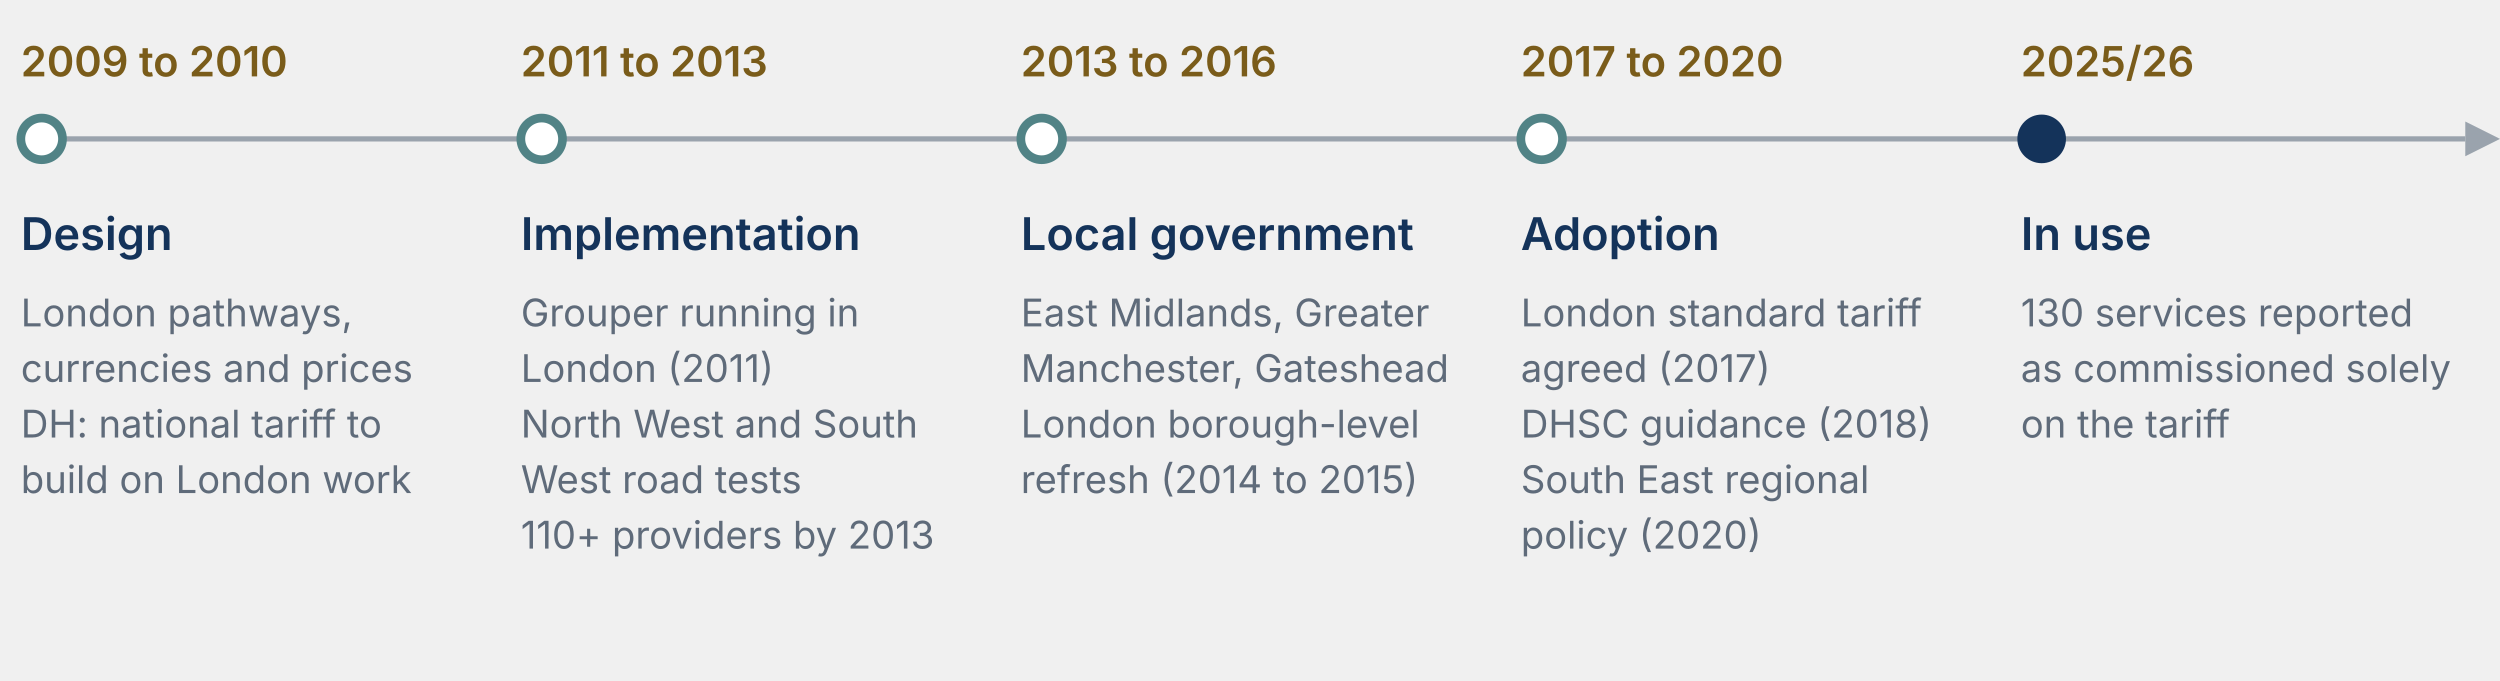
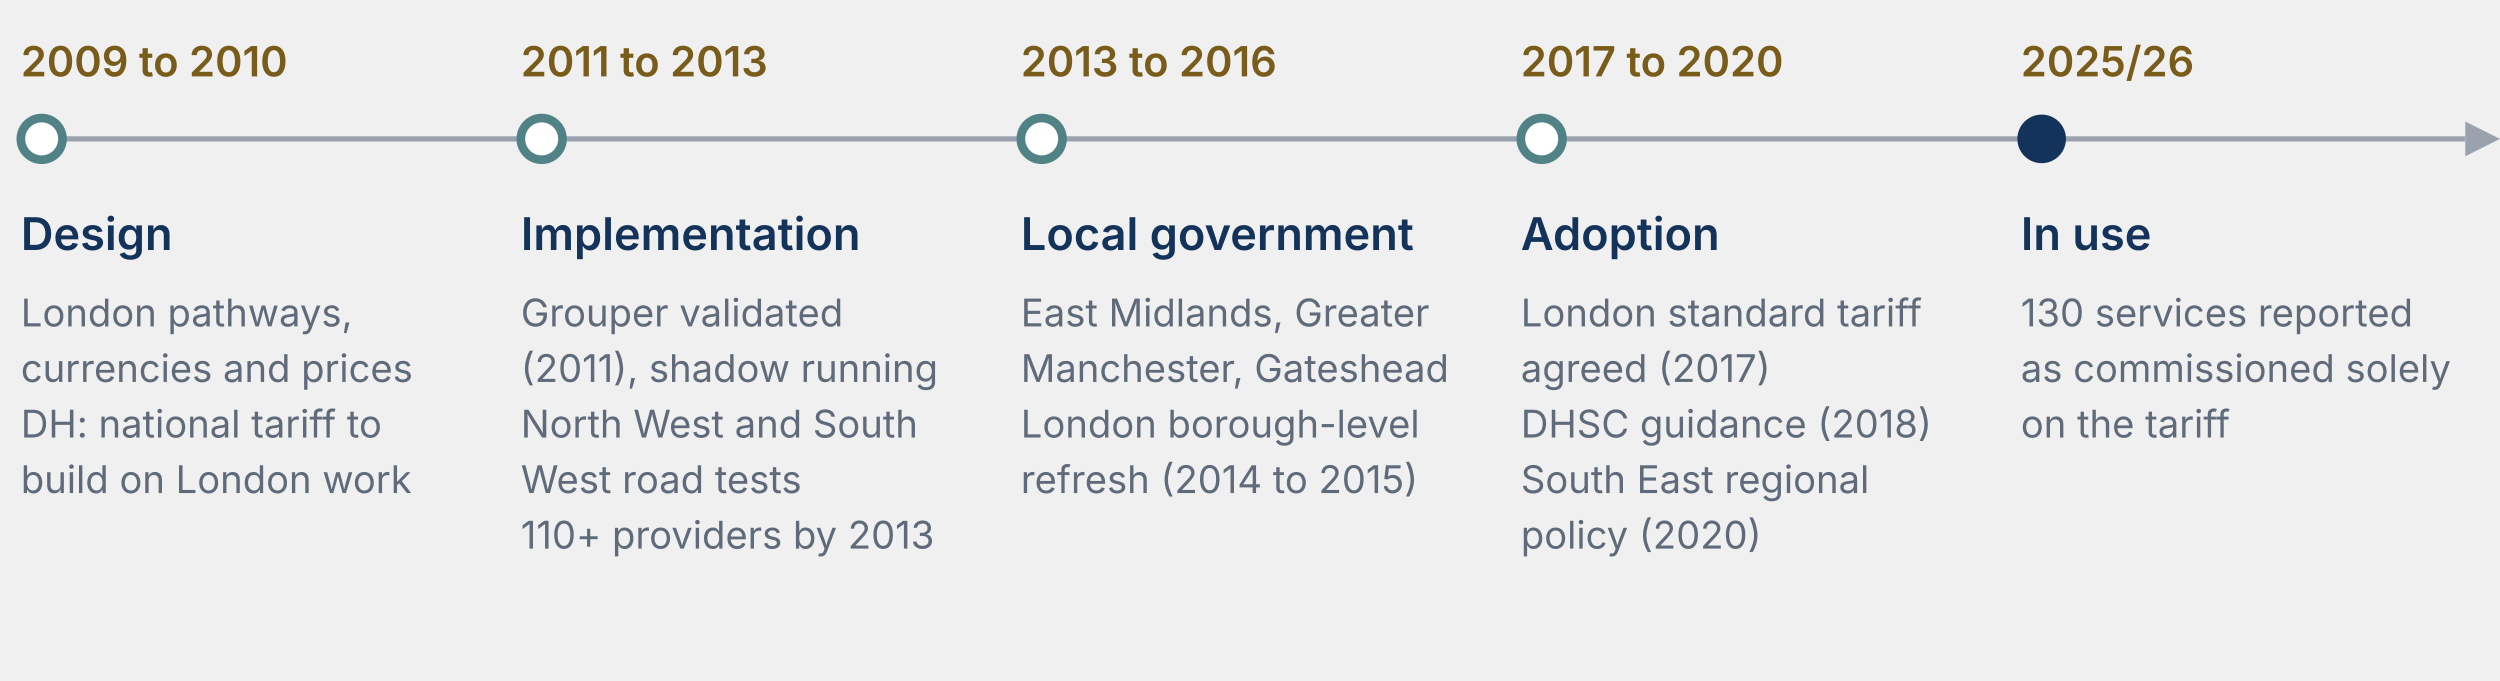
<svg xmlns="http://www.w3.org/2000/svg" viewBox="0 0 720 196" font-family="Inter, -apple-system, Segoe UI, Roboto, sans-serif">
  <line x1="6" y1="40" x2="710" y2="40" stroke="#9aa3ad" stroke-width="1.5" />
  <path d="M710 35 L720 40 L710 45 Z" fill="#9aa3ad" />
  <text x="6" y="22" font-size="12" font-weight="600" fill="#7a5c1a">2009 to 2010</text>
  <circle cx="12" cy="40" r="6" fill="#fff" stroke="#518386" stroke-width="2.5" />
  <text x="6" y="72" font-size="13" font-weight="600" fill="#14335a">Design</text>
  <text x="6" y="94" font-size="11" fill="#5f6b7a">London pathways,</text>
  <text x="6" y="110" font-size="11" fill="#5f6b7a">currencies and prices</text>
  <text x="6" y="126" font-size="11" fill="#5f6b7a">DH: national tariff to</text>
  <text x="6" y="142" font-size="11" fill="#5f6b7a">build on London work</text>
  <text x="150" y="22" font-size="12" font-weight="600" fill="#7a5c1a">2011 to 2013</text>
  <circle cx="156" cy="40" r="6" fill="#fff" stroke="#518386" stroke-width="2.5" />
  <text x="150" y="72" font-size="13" font-weight="600" fill="#14335a">Implementation</text>
-   <text x="150" y="94" font-size="11" fill="#5f6b7a">Grouper running in</text>
-   <text x="150" y="110" font-size="11" fill="#5f6b7a">London (2011)</text>
+   <text x="150" y="94" font-size="11" fill="#5f6b7a">Grouper validated</text>
+   <text x="150" y="110" font-size="11" fill="#5f6b7a">(2011), shadow running</text>
  <text x="150" y="126" font-size="11" fill="#5f6b7a">North West and South</text>
  <text x="150" y="142" font-size="11" fill="#5f6b7a">West road tests</text>
  <text x="150" y="158" font-size="11" fill="#5f6b7a">110+ providers by 2013</text>
  <text x="294" y="22" font-size="12" font-weight="600" fill="#7a5c1a">2013 to 2016</text>
  <circle cx="300" cy="40" r="6" fill="#fff" stroke="#518386" stroke-width="2.5" />
  <text x="294" y="72" font-size="13" font-weight="600" fill="#14335a">Local government</text>
  <text x="294" y="94" font-size="11" fill="#5f6b7a">East Midlands, Greater</text>
  <text x="294" y="110" font-size="11" fill="#5f6b7a">Manchester, Gateshead</text>
  <text x="294" y="126" font-size="11" fill="#5f6b7a">London borough-level</text>
  <text x="294" y="142" font-size="11" fill="#5f6b7a">refresh (2014 to 2015)</text>
  <text x="438" y="22" font-size="12" font-weight="600" fill="#7a5c1a">2017 to 2020</text>
  <circle cx="444" cy="40" r="6" fill="#fff" stroke="#518386" stroke-width="2.5" />
  <text x="438" y="72" font-size="13" font-weight="600" fill="#14335a">Adoption</text>
  <text x="438" y="94" font-size="11" fill="#5f6b7a">London standard tariff</text>
  <text x="438" y="110" font-size="11" fill="#5f6b7a">agreed (2017)</text>
  <text x="438" y="126" font-size="11" fill="#5f6b7a">DHSC guidance (2018)</text>
  <text x="438" y="142" font-size="11" fill="#5f6b7a">South East regional</text>
  <text x="438" y="158" font-size="11" fill="#5f6b7a">policy (2020)</text>
  <text x="582" y="22" font-size="12" font-weight="600" fill="#7a5c1a">2025/26</text>
  <circle cx="588" cy="40" r="7" fill="#14335a" />
  <text x="582" y="72" font-size="13" font-weight="600" fill="#14335a">In use</text>
  <text x="582" y="94" font-size="11" fill="#5f6b7a">130 services reported</text>
  <text x="582" y="110" font-size="11" fill="#5f6b7a">as commissioned solely</text>
  <text x="582" y="126" font-size="11" fill="#5f6b7a">on the tariff</text>
</svg>
